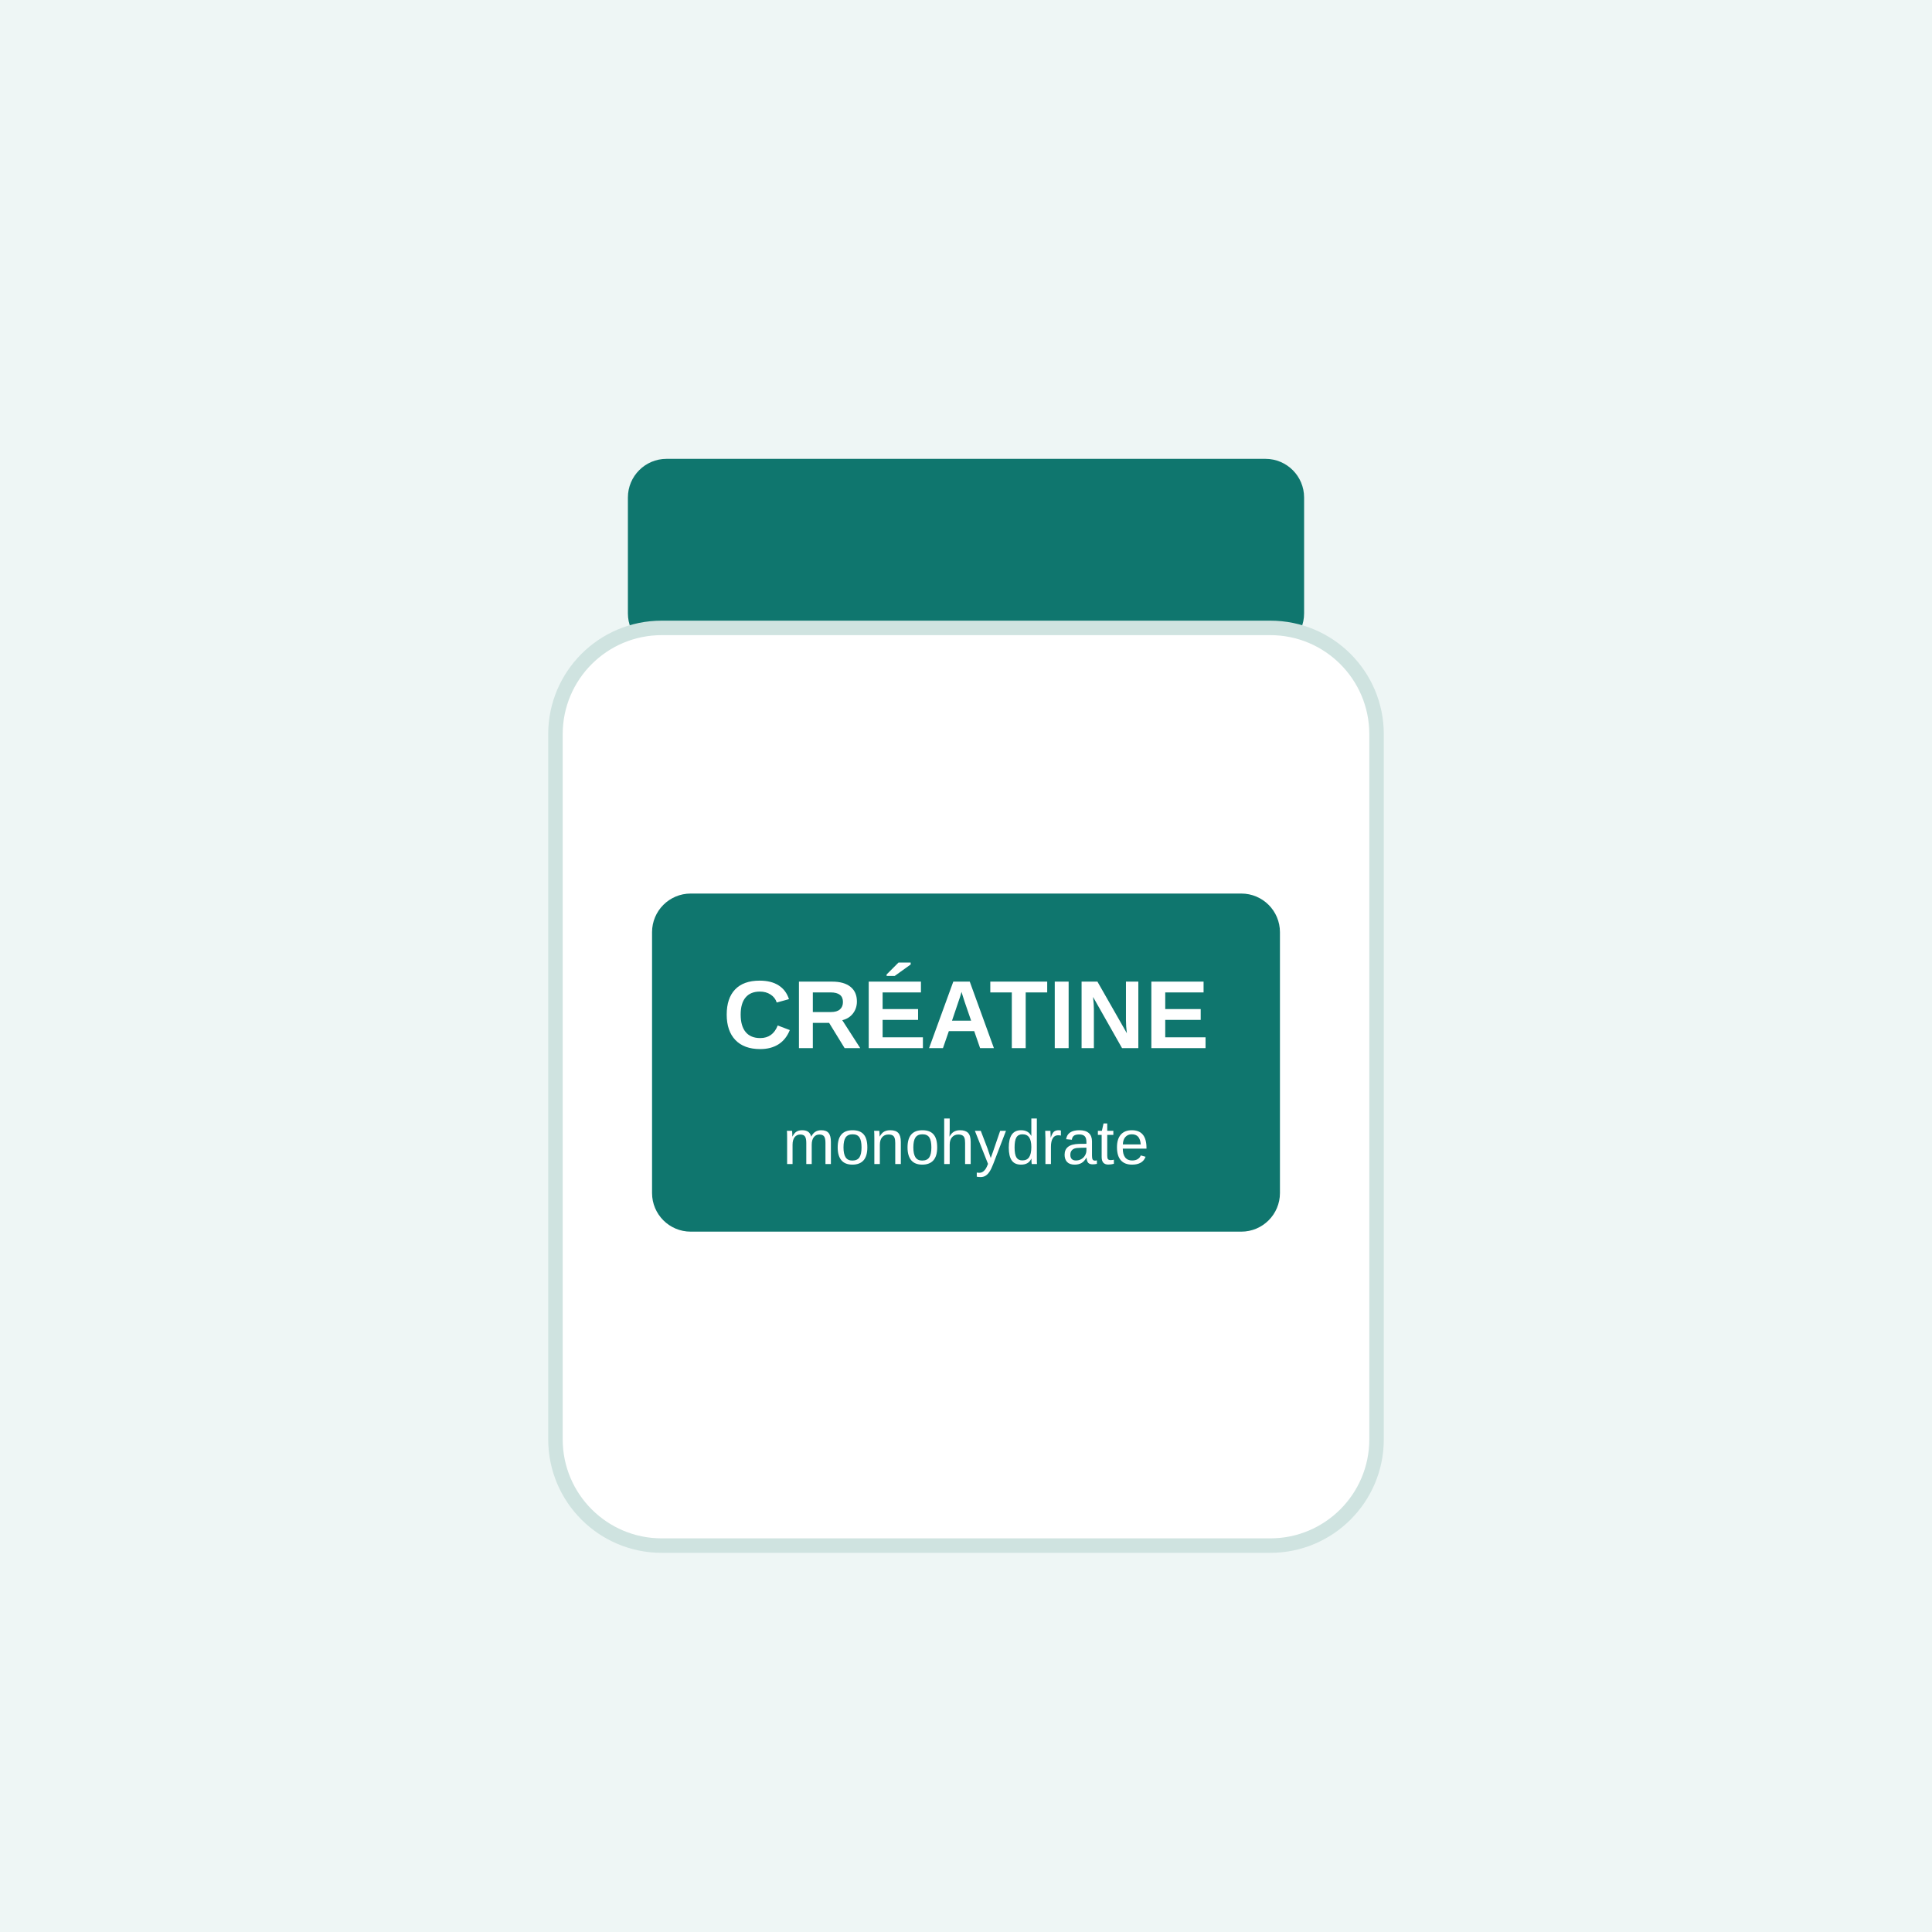
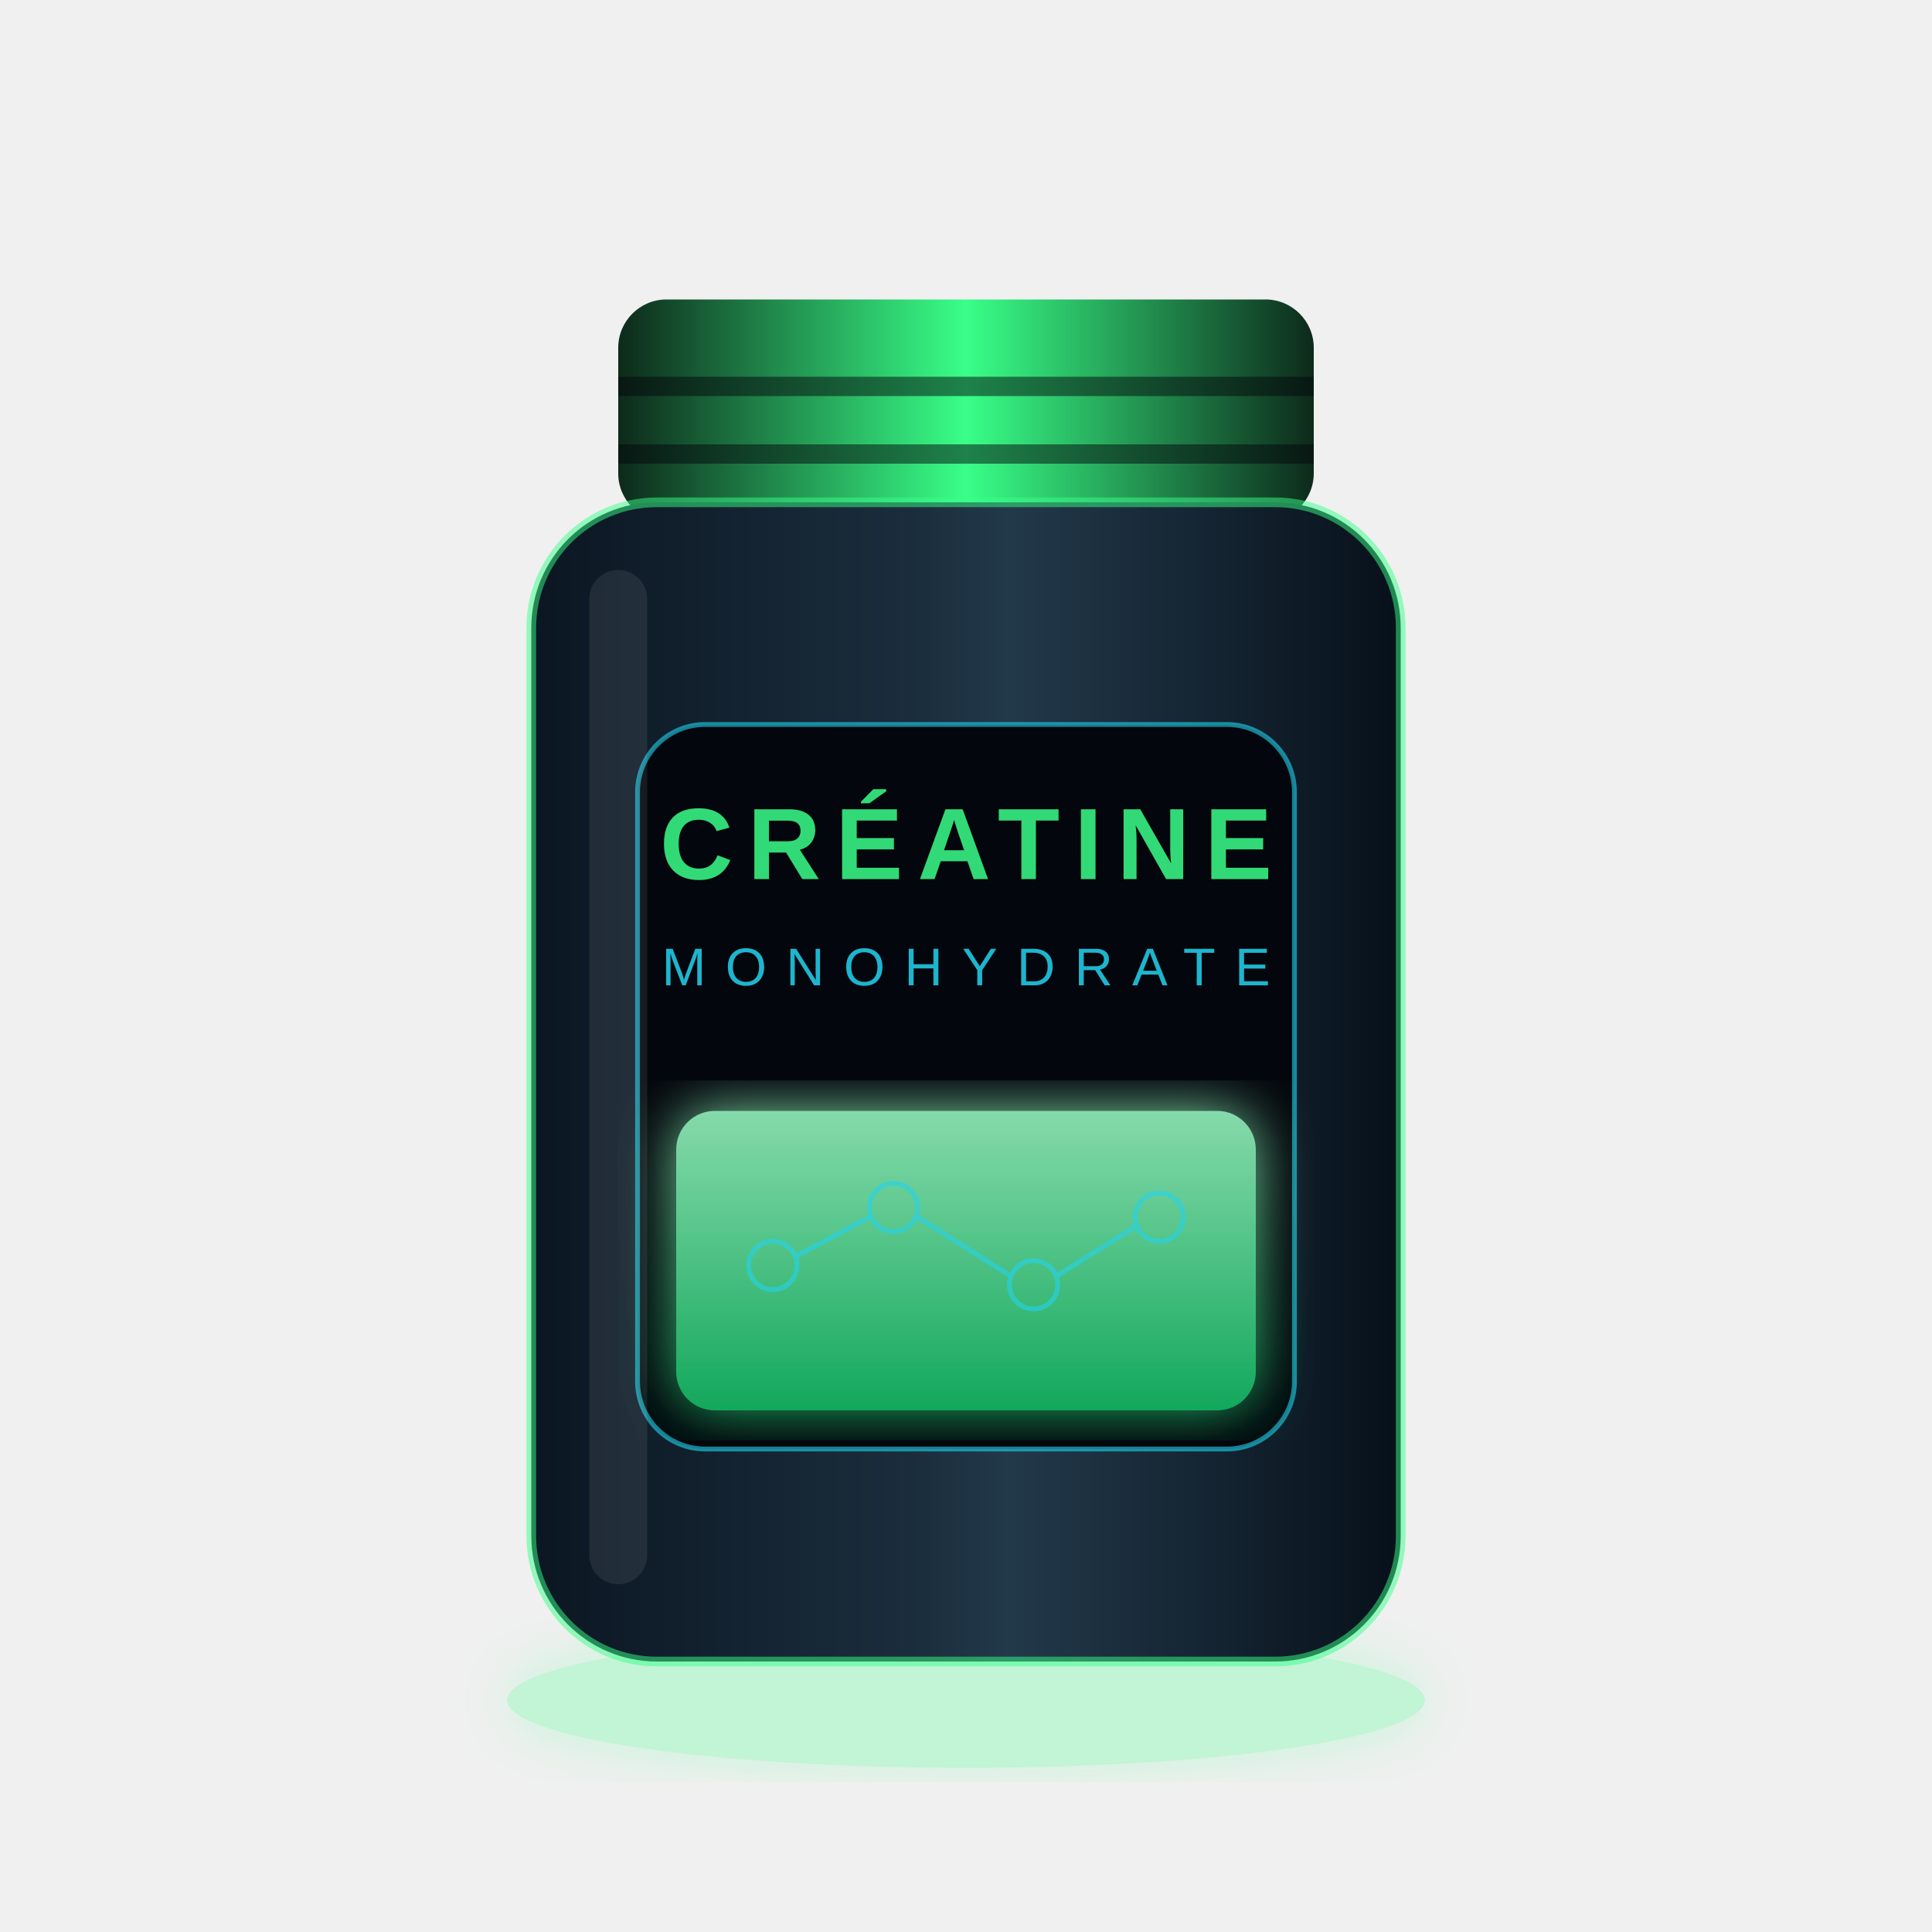
<svg xmlns="http://www.w3.org/2000/svg" viewBox="0 0 400 400">
-   <rect width="400" height="400" fill="#eef6f5" />
-   <rect x="130" y="95" width="140" height="40" rx="8" fill="#0f766e" />
-   <rect x="115" y="130" width="170" height="190" rx="22" fill="#ffffff" stroke="#cfe3e0" stroke-width="3" />
-   <rect x="135" y="185" width="130" height="70" rx="8" fill="#0f766e" />
-   <text x="200" y="217" font-family="Arial" font-size="20" font-weight="bold" fill="#fff" text-anchor="middle">CRÉATINE</text>
-   <text x="200" y="241" font-family="Arial" font-size="13" fill="#fff" text-anchor="middle">monohydrate</text>
+   <defs>
+     <linearGradient id="body" x1="0" x2="1">
+       <stop offset="0" stop-color="#0b1622" />
+       <stop offset=".45" stop-color="#1b2e3d" />
+       <stop offset=".55" stop-color="#22394a" />
+       <stop offset="1" stop-color="#07101a" />
+     </linearGradient>
+     <linearGradient id="cap" x1="0" x2="1">
+       <stop offset="0" stop-color="#0d2a1b" />
+       <stop offset=".5" stop-color="#39ff88" />
+       <stop offset="1" stop-color="#0d2a1b" />
+     </linearGradient>
+     <linearGradient id="liq" x1="0" y1="0" x2="0" y2="1">
+       <stop offset="0" stop-color="#9dffc6" />
+       <stop offset="1" stop-color="#16c46a" />
+     </linearGradient>
+     <filter id="glow">
+       <feGaussianBlur stdDeviation="6" result="b" />
+       <feMerge>
+         <feMergeNode in="b" />
+         <feMergeNode in="SourceGraphic" />
+       </feMerge>
+     </filter>
+   </defs>
+   <ellipse cx="200" cy="352" rx="95" ry="14" fill="#39ff88" opacity=".25" filter="url(#glow)" />
+   <rect x="128" y="62" width="144" height="46" rx="10" fill="url(#cap)" />
+   <rect x="128" y="78" width="144" height="4" fill="#03060c" opacity=".5" />
+   <rect x="128" y="92" width="144" height="4" fill="#03060c" opacity=".5" />
+   <rect x="110" y="104" width="180" height="240" rx="26" fill="url(#body)" stroke="#39ff88" stroke-opacity=".5" stroke-width="2" />
+   <rect x="132" y="150" width="136" height="150" rx="14" fill="#03060c" stroke="#22d3ee" stroke-opacity=".6" />
+   <rect x="140" y="230" width="120" height="62" rx="8" fill="url(#liq)" opacity=".85" filter="url(#glow)" />
+   <g fill="#39ff88" opacity=".85" font-family="Arial, sans-serif" text-anchor="middle">
+     <text x="200" y="182" font-size="21" font-weight="bold" letter-spacing="3">CRÉATINE</text>
+     <text x="200" y="204" font-size="11" fill="#22d3ee" letter-spacing="4">MONOHYDRATE</text>
+   </g>
+   <g stroke="#22d3ee" stroke-opacity=".6" fill="none">
+     <circle cx="160" cy="262" r="5" />
+     <circle cx="185" cy="250" r="5" />
+     <circle cx="214" cy="266" r="5" />
+     <circle cx="240" cy="252" r="5" />
+     <path d="M165 260l15-8M190 252l19 12M219 264l16-10" />
+   </g>
+   <rect x="122" y="118" width="12" height="210" rx="6" fill="#fff" opacity=".08" />
</svg>
